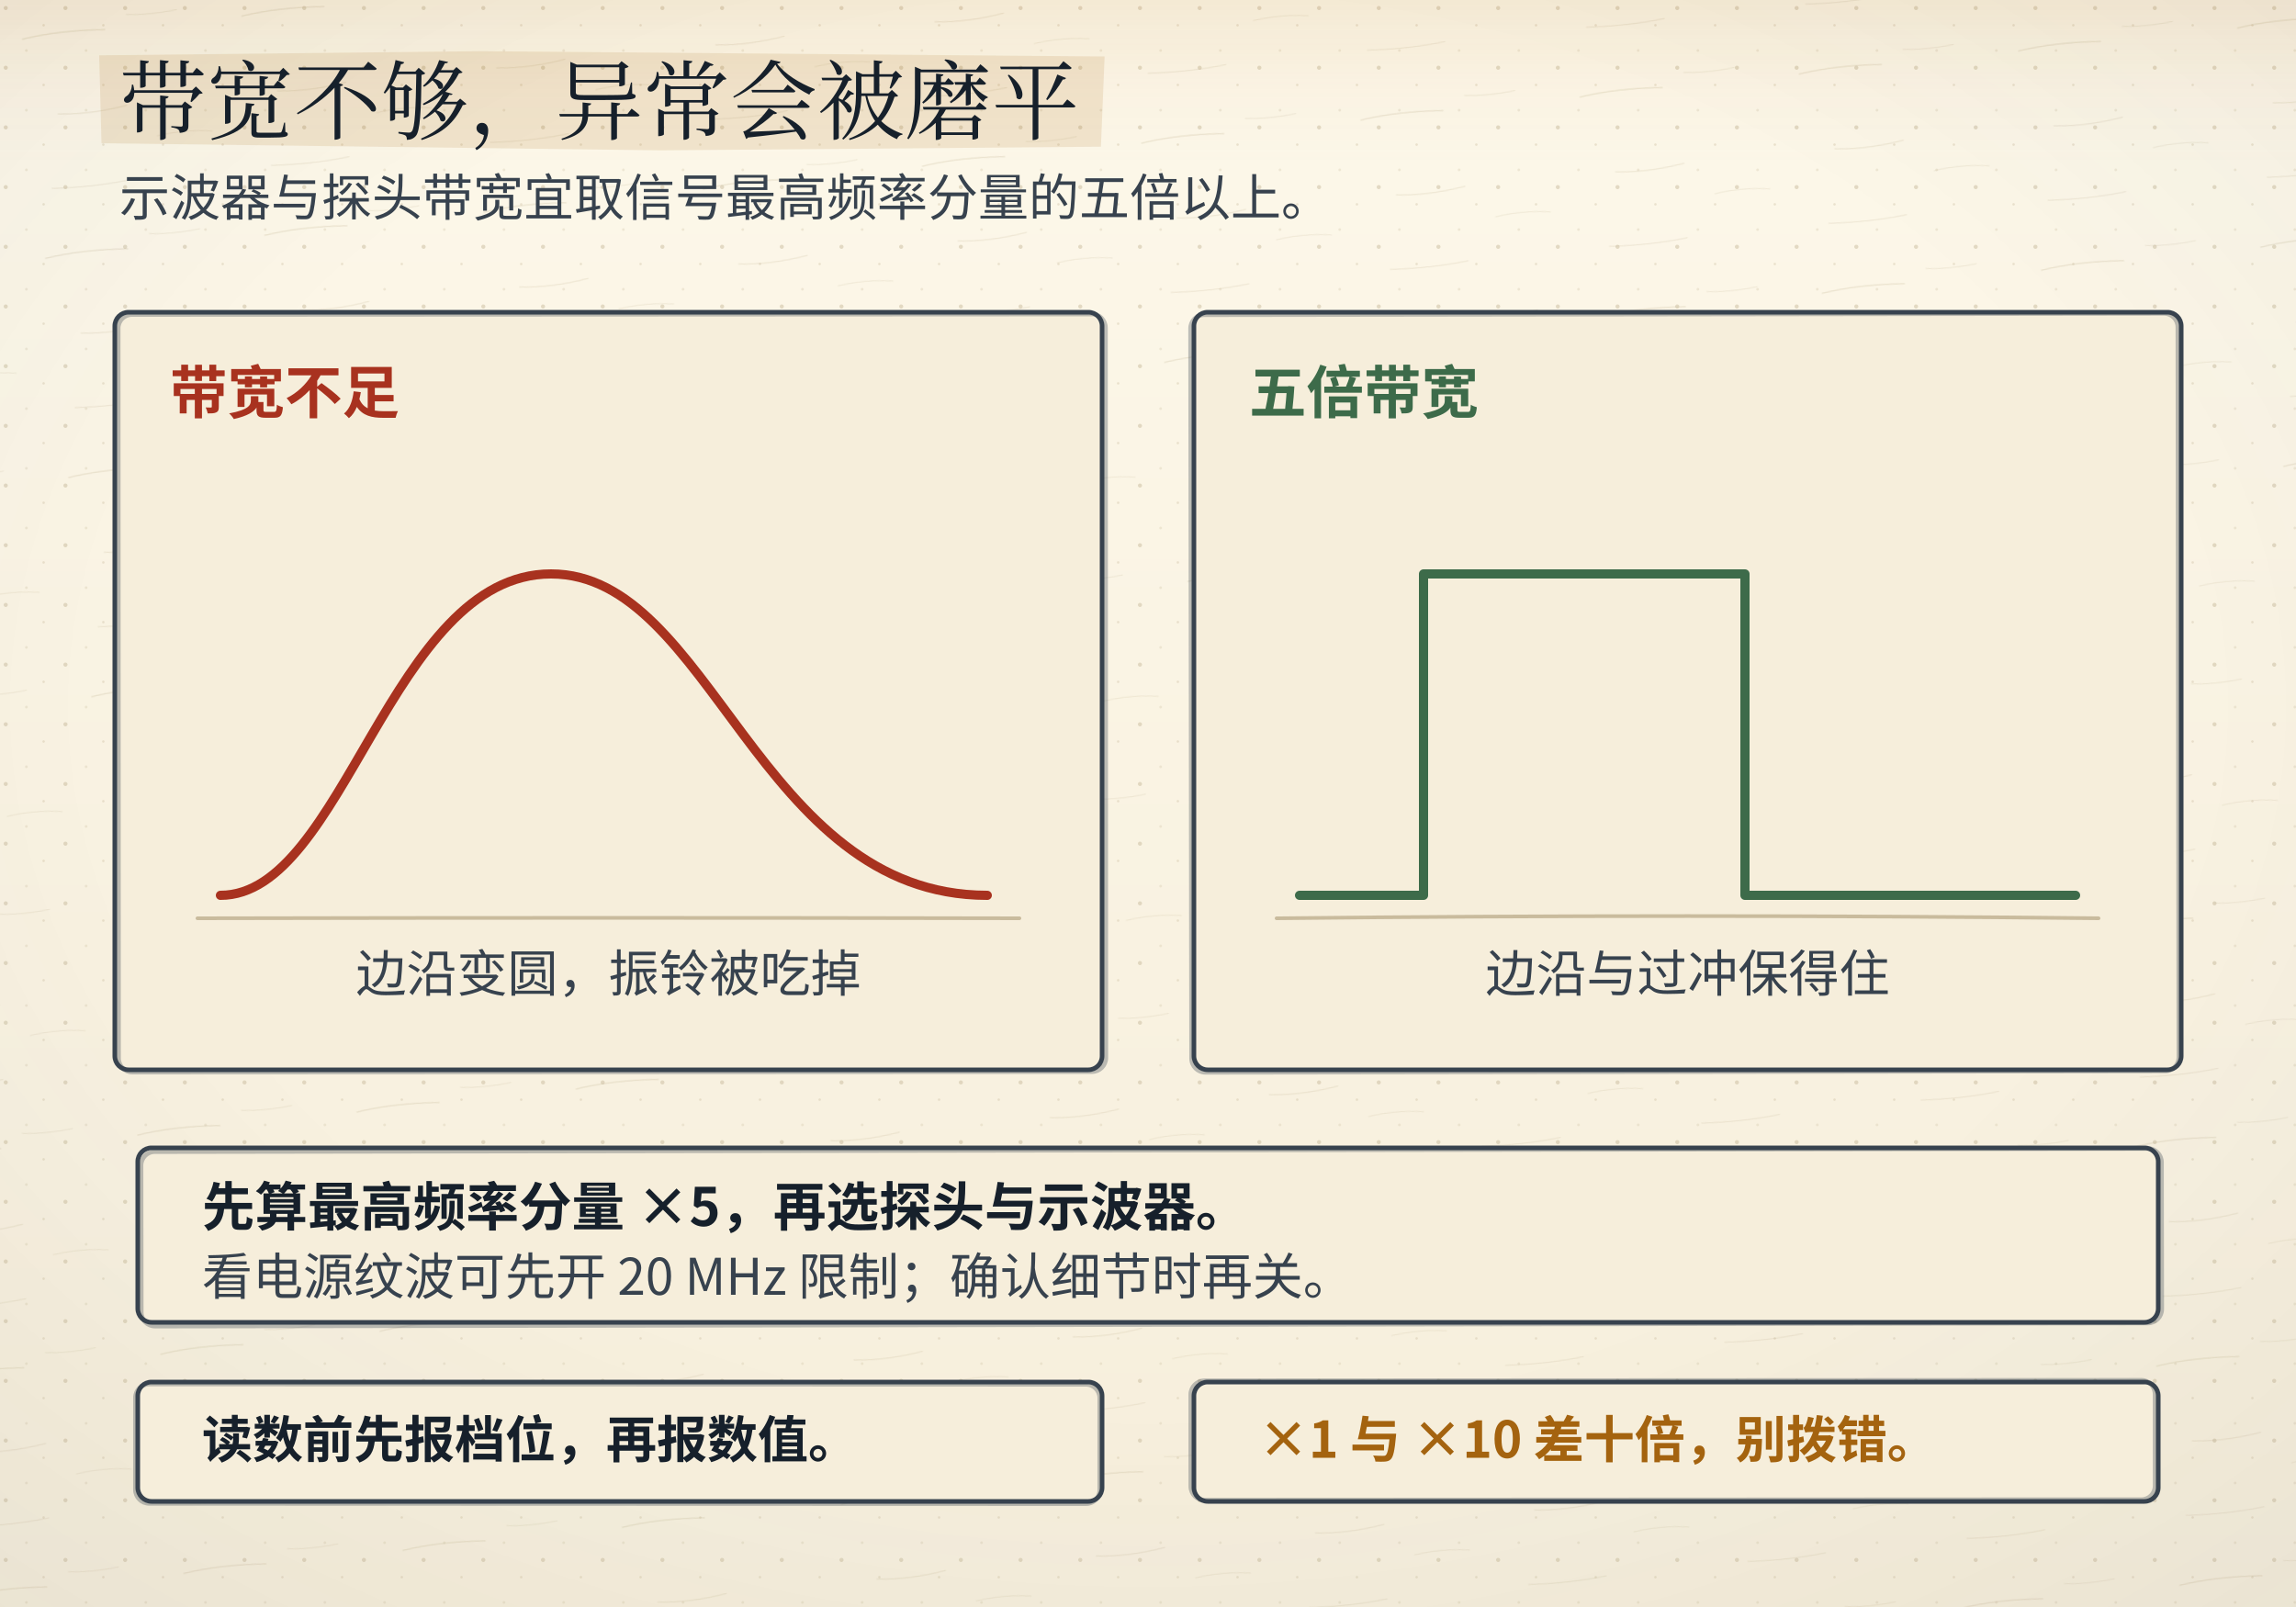
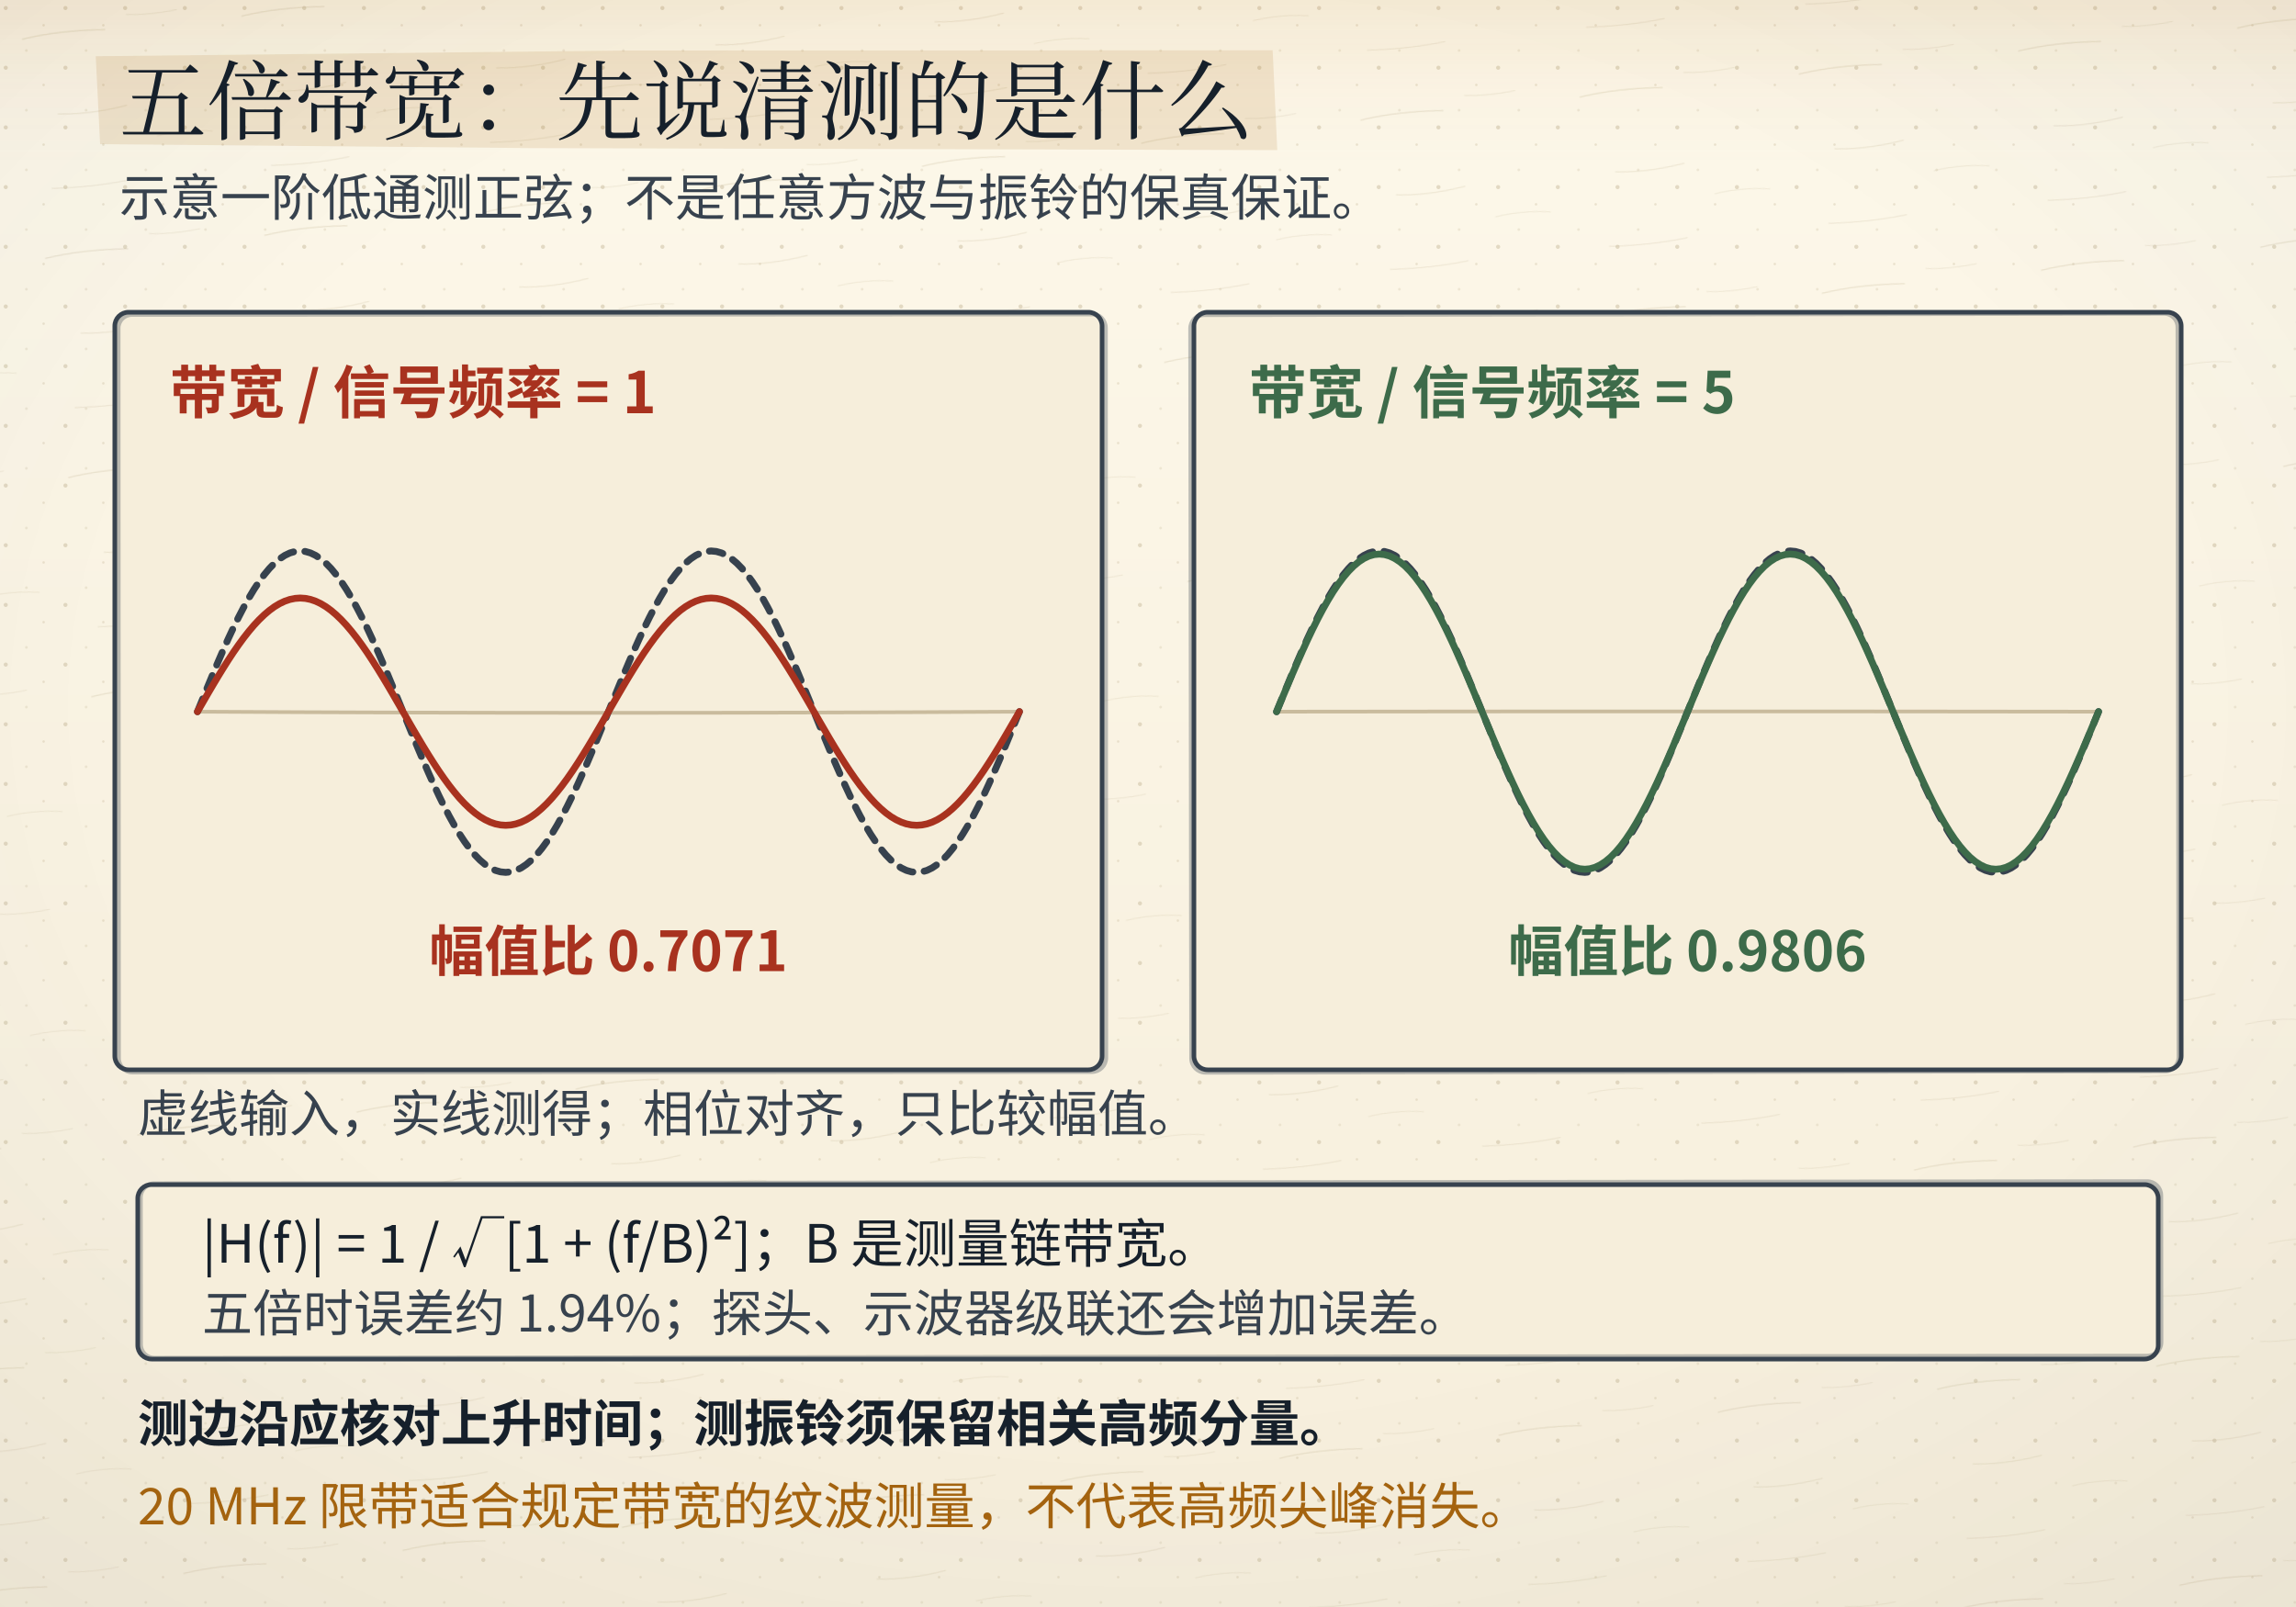
- <svg xmlns="http://www.w3.org/2000/svg" viewBox="0 0 1000 700">
+ <svg xmlns="http://www.w3.org/2000/svg" viewBox="0 0 1000 700" data-composition="python-handraw-v1" role="img" aria-labelledby="title desc">
  <defs>
    <linearGradient id="bgL" x1="0" y1="0" x2="0" y2="1">
      <stop offset="0" stop-color="#fdf8ea" />
      <stop offset="1" stop-color="#f6eedb" />
    </linearGradient>
    <linearGradient id="bgD" x1="0" y1="0" x2="0" y2="1">
      <stop offset="0" stop-color="#141310" />
      <stop offset="1" stop-color="#1d1a14" />
    </linearGradient>
    <radialGradient id="vig" cx="0.5" cy="0.44" r="0.78">
      <stop offset="0.55" stop-color="#16202b" stop-opacity="0" />
      <stop offset="1" stop-color="#16202b" stop-opacity="0.055" />
    </radialGradient>
    <linearGradient id="hdr" x1="0" y1="0" x2="0" y2="1">
      <stop offset="0" stop-color="#a4630f" stop-opacity="0.10" />
      <stop offset="0.55" stop-color="#a4630f" stop-opacity="0.028" />
      <stop offset="1" stop-color="#a4630f" stop-opacity="0" />
    </linearGradient>
    <linearGradient id="hdrD" x1="0" y1="0" x2="0" y2="1">
      <stop offset="0" stop-color="#dcab63" stop-opacity="0.13" />
      <stop offset="0.55" stop-color="#dcab63" stop-opacity="0.04" />
      <stop offset="1" stop-color="#dcab63" stop-opacity="0" />
    </linearGradient>
    <pattern id="dots" width="26" height="26" patternUnits="userSpaceOnUse">
      <circle cx="2.5" cy="3.5" r="0.9" fill="#c9bb9d" />
      <circle cx="19" cy="11" r="0.55" fill="#c9bb9d" opacity="0.7" />
      <circle cx="11.5" cy="22" r="0.6" fill="#c9bb9d" opacity="0.55" />
    </pattern>
    <filter id="soft" x="-40%" y="-40%" width="180%" height="180%">
      <feDropShadow dx="0" dy="1.4" stdDeviation="2" flood-color="#16202b" flood-opacity="0.13" />
    </filter>
    <filter id="pglow" x="-70%" y="-70%" width="240%" height="240%">
      <feGaussianBlur stdDeviation="1.7" result="b" />
      <feMerge>
        <feMergeNode in="b" />
        <feMergeNode in="SourceGraphic" />
      </feMerge>
    </filter>
  </defs>
  <rect class="page-bg" width="1000" height="700" fill="url(#bgL)" />
  <rect class="page-grain" width="1000" height="700" fill="url(#dots)" />
  <defs>
    <pattern id="fiber" width="96" height="96" patternUnits="userSpaceOnUse" patternTransform="rotate(-6)">
      <path d="M8 18 q16 -2.2 36 -0.4" stroke="#c9bb9d" stroke-width="0.55" fill="none" stroke-opacity="0.55" />
      <path d="M54 12 q10 1.4 22 0.2" stroke="#c9bb9d" stroke-width="0.45" fill="none" stroke-opacity="0.4" />
      <path d="M20 52 q14 1.8 30 -0.6" stroke="#c9bb9d" stroke-width="0.5" fill="none" stroke-opacity="0.45" />
      <path d="M62 66 q12 -1.6 24 0.4" stroke="#c9bb9d" stroke-width="0.45" fill="none" stroke-opacity="0.38" />
      <path d="M14 84 q18 1.4 34 -0.2" stroke="#c9bb9d" stroke-width="0.5" fill="none" stroke-opacity="0.42" />
    </pattern>
  </defs>
  <rect class="page-fiber" width="1000" height="700" fill="url(#fiber)" opacity="0.55" />
  <rect class="page-vig" width="1000" height="700" fill="url(#vig)" />
  <rect class="page-hdr" width="1000" height="72" fill="url(#hdr)" />
  <style>
text{font-family:"Segoe UI","Microsoft YaHei","PingFang SC","Hiragino Sans GB","Noto Sans CJK SC","Source Han Sans SC","Noto Sans SC",sans-serif;}
line,path,polyline,polygon{stroke-linecap:round;stroke-linejoin:round}
.page-bg{fill:url(#bgL)}
.page-grain{opacity:.5}
.page-vig{opacity:1}
.page-hdr{fill:url(#hdr)}
@media (prefers-color-scheme: dark){
.page-bg{fill:url(#bgD)}
.page-grain{opacity:.34}
.page-vig{opacity:.5}
.page-hdr{fill:url(#hdrD)}
[fill="#fdf8ea"]{fill:#141310}
[stroke="#fdf8ea"]{stroke:#141310}
[fill="#f6eedb"]{fill:#1d1a14}
[stroke="#f6eedb"]{stroke:#1d1a14}
[fill="#e0d3b8"]{fill:#3b3529}
[stroke="#e0d3b8"]{stroke:#3b3529}
[fill="#c9bb9d"]{fill:#4a4436}
[stroke="#c9bb9d"]{stroke:#4a4436}
[fill="#16202b"]{fill:#ece4d3}
[stroke="#16202b"]{stroke:#ece4d3}
[fill="#37424e"]{fill:#cfc6b4}
[stroke="#37424e"]{stroke:#cfc6b4}
[fill="#5b666f"]{fill:#a79e8b}
[stroke="#5b666f"]{stroke:#a79e8b}
[fill="#8b8272"]{fill:#857c6c}
[stroke="#8b8272"]{stroke:#857c6c}
text[fill="#fdf8ea"]{fill:#f9f3e3}
[fill="#e6eff3"]{fill:#17262e}
[fill="#e4f1f3"]{fill:#15262a}
[fill="#e8efe6"]{fill:#182418}
[fill="#f6e7e1"]{fill:#281a16}
[fill="#f7eedb"]{fill:#292114}
[fill="#efe8ee"]{fill:#241c22}
text[fill="#1f5d7a"]{fill:#7fb7cf}
:is(rect,circle,path,line,polygon,polyline,ellipse,g)[fill="#1f5d7a"]{fill:#2b4d5f}
[stroke="#1f5d7a"]{stroke:#6fa3b9}
text[fill="#2f7f96"]{fill:#8ac9d8}
:is(rect,circle,path,line,polygon,polyline,ellipse,g)[fill="#2f7f96"]{fill:#2b5660}
[stroke="#2f7f96"]{stroke:#77b2c1}
text[fill="#3d6b4a"]{fill:#98c096}
:is(rect,circle,path,line,polygon,polyline,ellipse,g)[fill="#3d6b4a"]{fill:#2f4a33}
[stroke="#3d6b4a"]{stroke:#7aa87c}
text[fill="#a8321f"]{fill:#e0907a}
:is(rect,circle,path,line,polygon,polyline,ellipse,g)[fill="#a8321f"]{fill:#55231b}
[stroke="#a8321f"]{stroke:#c07a63}
text[fill="#a4630f"]{fill:#dcab63}
:is(rect,circle,path,line,polygon,polyline,ellipse,g)[fill="#a4630f"]{fill:#553a17}
[stroke="#a4630f"]{stroke:#c08a45}
text[fill="#6b3f63"]{fill:#c4a2bf}
:is(rect,circle,path,line,polygon,polyline,ellipse,g)[fill="#6b3f63"]{fill:#452c40}
[stroke="#6b3f63"]{stroke:#a17c9b}
}
</style>
-   <polygon class="marker-wash" points="43.2,24.1 208.5,22.3 481.1,24.6 479.5,63.9 287.8,65.5 44.2,62.4" fill="#a4630f" opacity="0.13" />
-   <text x="52" y="58" font-size="38" fill="#16202b" font-family="'KaiTi','STKaiti','Kaiti SC','LXGW WenKai','Noto Serif CJK SC','Source Han Serif SC','Songti SC','SimSun','Noto Serif SC',serif" font-weight="700" text-anchor="start" style="font-family:'KaiTi','STKaiti','Kaiti SC','LXGW WenKai','Noto Serif CJK SC','Source Han Serif SC','Songti SC','SimSun','Noto Serif SC',serif;font-weight:400">带宽不够，异常会被磨平</text>
-   <text x="52" y="94" font-size="22" fill="#37424e" font-family="'KaiTi','STKaiti','Kaiti SC','LXGW WenKai','Noto Serif CJK SC','Source Han Serif SC','Songti SC','SimSun','Noto Serif SC',serif" font-weight="400" text-anchor="start">示波器与探头带宽宜取信号最高频率分量的五倍以上。</text>
+   <polygon class="marker-wash" points="41.7,24.5 272.1,22.0 554.3,21.9 556.3,65.4 230.4,64.5 43.6,62.8" fill="#a4630f" opacity="0.13" />
+   <text x="52" y="58" font-size="38" fill="#16202b" font-family="'KaiTi','STKaiti','Kaiti SC','LXGW WenKai','Noto Serif CJK SC','Source Han Serif SC','Songti SC','SimSun','Noto Serif SC',serif" font-weight="700" text-anchor="start" style="font-family:'KaiTi','STKaiti','Kaiti SC','LXGW WenKai','Noto Serif CJK SC','Source Han Serif SC','Songti SC','SimSun','Noto Serif SC',serif;font-weight:400">五倍带宽：先说清测的是什么</text>
+   <text x="52" y="94" font-size="22" fill="#37424e" font-family="'KaiTi','STKaiti','Kaiti SC','LXGW WenKai','Noto Serif CJK SC','Source Han Serif SC','Songti SC','SimSun','Noto Serif SC',serif" font-weight="400" text-anchor="start">示意一阶低通测正弦；不是任意方波与振铃的保真保证。</text>
  <rect x="50" y="136" width="430" height="330" rx="6" fill="#f6eedb" stroke="#37424e" stroke-width="2" />
  <rect class="ink-echo" x="50" y="136" width="430" height="330" rx="6" stroke="#37424e" stroke-width="2" fill="none" opacity="0.32" transform="translate(1.55 0.89) rotate(-0.03 265.0 301.0)" />
+   <text x="74" y="180" font-size="25" fill="#a8321f" font-family="'KaiTi','STKaiti','Kaiti SC','LXGW WenKai','Noto Serif CJK SC','Source Han Serif SC','Songti SC','SimSun','Noto Serif SC',serif" font-weight="700" text-anchor="start">带宽 / 信号频率 = 1</text>
+   <path d="M86 310 Q265.00 311.02 444 310" fill="none" stroke="#c9bb9d" stroke-width="1.6" />
+   <path d="M86.00,310.00 L88.24,304.51 L90.47,299.05 L92.71,293.66 L94.95,288.37 L97.19,283.21 L99.42,278.22 L101.66,273.43 L103.90,268.86 L106.14,264.54 L108.38,260.50 L110.61,256.77 L112.85,253.37 L115.09,250.32 L117.33,247.63 L119.56,245.33 L121.80,243.43 L124.04,241.93 L126.28,240.86 L128.51,240.22 L130.75,240.00 L132.99,240.22 L135.22,240.86 L137.46,241.93 L139.70,243.43 L141.94,245.33 L144.18,247.63 L146.41,250.32 L148.65,253.37 L150.89,256.77 L153.12,260.50 L155.36,264.54 L157.60,268.86 L159.84,273.43 L162.07,278.22 L164.31,283.21 L166.55,288.37 L168.79,293.66 L171.03,299.05 L173.26,304.51 L175.50,310.00 L177.74,315.49 L179.97,320.95 L182.21,326.34 L184.45,331.63 L186.69,336.79 L188.93,341.78 L191.16,346.57 L193.40,351.14 L195.64,355.46 L197.88,359.50 L200.11,363.23 L202.35,366.63 L204.59,369.68 L206.82,372.37 L209.06,374.67 L211.30,376.57 L213.54,378.07 L215.78,379.14 L218.01,379.78 L220.25,380.00 L222.49,379.78 L224.72,379.14 L226.96,378.07 L229.20,376.57 L231.44,374.67 L233.68,372.37 L235.91,369.68 L238.15,366.63 L240.39,363.23 L242.62,359.50 L244.86,355.46 L247.10,351.14 L249.34,346.57 L251.57,341.78 L253.81,336.79 L256.05,331.63 L258.29,326.34 L260.52,320.95 L262.76,315.49 L265.00,310.00 L267.24,304.51 L269.48,299.05 L271.71,293.66 L273.95,288.37 L276.19,283.21 L278.43,278.22 L280.66,273.43 L282.90,268.86 L285.14,264.54 L287.38,260.50 L289.61,256.77 L291.85,253.37 L294.09,250.32 L296.32,247.63 L298.56,245.33 L300.80,243.43 L303.04,241.93 L305.27,240.86 L307.51,240.22 L309.75,240.00 L311.99,240.22 L314.23,240.86 L316.46,241.93 L318.70,243.43 L320.94,245.33 L323.18,247.63 L325.41,250.32 L327.65,253.37 L329.89,256.77 L332.12,260.50 L334.36,264.54 L336.60,268.86 L338.84,273.43 L341.07,278.22 L343.31,283.21 L345.55,288.37 L347.79,293.66 L350.02,299.05 L352.26,304.51 L354.50,310.00 L356.74,315.49 L358.98,320.95 L361.21,326.34 L363.45,331.63 L365.69,336.79 L367.93,341.78 L370.16,346.57 L372.40,351.14 L374.64,355.46 L376.88,359.50 L379.11,363.23 L381.35,366.63 L383.59,369.68 L385.82,372.37 L388.06,374.67 L390.30,376.57 L392.54,378.07 L394.77,379.14 L397.01,379.78 L399.25,380.00 L401.49,379.78 L403.73,379.14 L405.96,378.07 L408.20,376.57 L410.44,374.67 L412.68,372.37 L414.91,369.68 L417.15,366.63 L419.39,363.23 L421.62,359.50 L423.86,355.46 L426.10,351.14 L428.34,346.57 L430.57,341.78 L432.81,336.79 L435.05,331.63 L437.29,326.34 L439.52,320.95 L441.76,315.49 L444.00,310.00" fill="none" stroke="#37424e" stroke-width="3" stroke-dasharray="6 5" />
+   <path d="M86.00,310.00 L88.24,306.12 L90.47,302.26 L92.71,298.45 L94.95,294.70 L97.19,291.06 L99.42,287.53 L101.66,284.14 L103.90,280.91 L106.14,277.85 L108.38,275.00 L110.61,272.36 L112.85,269.96 L115.09,267.80 L117.33,265.90 L119.56,264.27 L121.80,262.93 L124.04,261.87 L126.28,261.11 L128.51,260.66 L130.75,260.50 L132.99,260.66 L135.22,261.11 L137.46,261.87 L139.70,262.93 L141.94,264.27 L144.18,265.90 L146.41,267.80 L148.65,269.96 L150.89,272.36 L153.12,275.00 L155.36,277.85 L157.60,280.91 L159.84,284.14 L162.07,287.53 L164.31,291.06 L166.55,294.70 L168.79,298.45 L171.03,302.26 L173.26,306.12 L175.50,310.00 L177.74,313.88 L179.97,317.74 L182.21,321.55 L184.45,325.30 L186.69,328.94 L188.93,332.47 L191.16,335.86 L193.40,339.09 L195.64,342.15 L197.88,345.00 L200.11,347.64 L202.35,350.04 L204.59,352.20 L206.82,354.10 L209.06,355.73 L211.30,357.07 L213.54,358.13 L215.78,358.89 L218.01,359.34 L220.25,359.50 L222.49,359.34 L224.72,358.89 L226.96,358.13 L229.20,357.07 L231.44,355.73 L233.68,354.10 L235.91,352.20 L238.15,350.04 L240.39,347.64 L242.62,345.00 L244.86,342.15 L247.10,339.09 L249.34,335.86 L251.57,332.47 L253.81,328.94 L256.05,325.30 L258.29,321.55 L260.52,317.74 L262.76,313.88 L265.00,310.00 L267.24,306.12 L269.48,302.26 L271.71,298.45 L273.95,294.70 L276.19,291.06 L278.43,287.53 L280.66,284.14 L282.90,280.91 L285.14,277.85 L287.38,275.00 L289.61,272.36 L291.85,269.96 L294.09,267.80 L296.32,265.90 L298.56,264.27 L300.80,262.93 L303.04,261.87 L305.27,261.11 L307.51,260.66 L309.75,260.50 L311.99,260.66 L314.23,261.11 L316.46,261.87 L318.70,262.93 L320.94,264.27 L323.18,265.90 L325.41,267.80 L327.65,269.96 L329.89,272.36 L332.12,275.00 L334.36,277.85 L336.60,280.91 L338.84,284.14 L341.07,287.53 L343.31,291.06 L345.55,294.70 L347.79,298.45 L350.02,302.26 L352.26,306.12 L354.50,310.00 L356.74,313.88 L358.98,317.74 L361.21,321.55 L363.45,325.30 L365.69,328.94 L367.93,332.47 L370.16,335.86 L372.40,339.09 L374.64,342.15 L376.88,345.00 L379.11,347.64 L381.35,350.04 L383.59,352.20 L385.82,354.10 L388.06,355.73 L390.30,357.07 L392.54,358.13 L394.77,358.89 L397.01,359.34 L399.25,359.50 L401.49,359.34 L403.73,358.89 L405.96,358.13 L408.20,357.07 L410.44,355.73 L412.68,354.10 L414.91,352.20 L417.15,350.04 L419.39,347.64 L421.62,345.00 L423.86,342.15 L426.10,339.09 L428.34,335.86 L430.57,332.47 L432.81,328.94 L435.05,325.30 L437.29,321.55 L439.52,317.74 L441.76,313.88 L444.00,310.00" fill="none" stroke="#a8321f" stroke-width="3" stroke-dasharray="none" />
+   <text x="265" y="423" font-size="24" fill="#a8321f" font-family="'KaiTi','STKaiti','Kaiti SC','LXGW WenKai','Noto Serif CJK SC','Source Han Serif SC','Songti SC','SimSun','Noto Serif SC',serif" font-weight="700" text-anchor="middle">幅值比 0.7071</text>
  <rect x="520" y="136" width="430" height="330" rx="6" fill="#f6eedb" stroke="#37424e" stroke-width="2" />
  <rect class="ink-echo" x="520" y="136" width="430" height="330" rx="6" stroke="#37424e" stroke-width="2" fill="none" opacity="0.32" transform="translate(-1.23 0.79) rotate(-0.08 735.0 301.0)" />
-   <text x="74" y="180" font-size="25" fill="#a8321f" font-family="'KaiTi','STKaiti','Kaiti SC','LXGW WenKai','Noto Serif CJK SC','Source Han Serif SC','Songti SC','SimSun','Noto Serif SC',serif" font-weight="700" text-anchor="start">带宽不足</text>
-   <text x="544" y="180" font-size="25" fill="#3d6b4a" font-family="'KaiTi','STKaiti','Kaiti SC','LXGW WenKai','Noto Serif CJK SC','Source Han Serif SC','Songti SC','SimSun','Noto Serif SC',serif" font-weight="700" text-anchor="start">五倍带宽</text>
-   <path d="M86 400 Q265.00 399.62 444 400" fill="none" stroke="#c9bb9d" stroke-width="1.6" />
-   <path d="M556 400 Q735.00 398.05 914 400" fill="none" stroke="#c9bb9d" stroke-width="1.6" />
-   <path d="M96,390 C150,390 170,250 240,250 C310,250 330,390 430,390" fill="none" stroke="#a8321f" stroke-width="4" />
-   <path d="M566,390 L620,390 L620,250 L760,250 L760,390 L904,390" fill="none" stroke="#3d6b4a" stroke-width="4" />
-   <text x="265" y="432" font-size="22" fill="#37424e" font-family="'KaiTi','STKaiti','Kaiti SC','LXGW WenKai','Noto Serif CJK SC','Source Han Serif SC','Songti SC','SimSun','Noto Serif SC',serif" font-weight="400" text-anchor="middle">边沿变圆，振铃被吃掉</text>
-   <text x="735" y="432" font-size="22" fill="#37424e" font-family="'KaiTi','STKaiti','Kaiti SC','LXGW WenKai','Noto Serif CJK SC','Source Han Serif SC','Songti SC','SimSun','Noto Serif SC',serif" font-weight="400" text-anchor="middle">边沿与过冲保得住</text>
-   <rect x="60" y="500" width="880" height="76" rx="6" fill="#f6eedb" stroke="#37424e" stroke-width="2" />
-   <rect class="ink-echo" x="60" y="500" width="880" height="76" rx="6" stroke="#37424e" stroke-width="2" fill="none" opacity="0.32" transform="translate(1.47 0.96) rotate(-0.09 500.0 538.0)" />
-   <text x="88" y="534" font-size="23" fill="#16202b" font-family="'KaiTi','STKaiti','Kaiti SC','LXGW WenKai','Noto Serif CJK SC','Source Han Serif SC','Songti SC','SimSun','Noto Serif SC',serif" font-weight="700" text-anchor="start">先算最高频率分量 ×5，再选探头与示波器。</text>
-   <text x="88" y="564" font-size="22" fill="#37424e" font-family="'KaiTi','STKaiti','Kaiti SC','LXGW WenKai','Noto Serif CJK SC','Source Han Serif SC','Songti SC','SimSun','Noto Serif SC',serif" font-weight="400" text-anchor="start">看电源纹波可先开 20 MHz 限制；确认细节时再关。</text>
-   <rect x="60" y="602" width="420" height="52" rx="6" fill="#f6eedb" stroke="#37424e" stroke-width="2" />
-   <rect class="ink-echo" x="60" y="602" width="420" height="52" rx="6" stroke="#37424e" stroke-width="2" fill="none" opacity="0.32" transform="translate(-1.01 0.93) rotate(0.02 270.0 628.0)" />
-   <text x="88" y="635" font-size="22" fill="#16202b" font-family="'KaiTi','STKaiti','Kaiti SC','LXGW WenKai','Noto Serif CJK SC','Source Han Serif SC','Songti SC','SimSun','Noto Serif SC',serif" font-weight="700" text-anchor="start">读数前先报档位，再报数值。</text>
-   <rect x="520" y="602" width="420" height="52" rx="6" fill="#f6eedb" stroke="#37424e" stroke-width="2" />
-   <rect class="ink-echo" x="520" y="602" width="420" height="52" rx="6" stroke="#37424e" stroke-width="2" fill="none" opacity="0.32" transform="translate(-1.37 -0.65) rotate(-0.03 730.0 628.0)" />
-   <text x="548" y="635" font-size="22" fill="#a4630f" font-family="'KaiTi','STKaiti','Kaiti SC','LXGW WenKai','Noto Serif CJK SC','Source Han Serif SC','Songti SC','SimSun','Noto Serif SC',serif" font-weight="700" text-anchor="start">×1 与 ×10 差十倍，别拨错。</text>
+   <text x="544" y="180" font-size="25" fill="#3d6b4a" font-family="'KaiTi','STKaiti','Kaiti SC','LXGW WenKai','Noto Serif CJK SC','Source Han Serif SC','Songti SC','SimSun','Noto Serif SC',serif" font-weight="700" text-anchor="start">带宽 / 信号频率 = 5</text>
+   <path d="M556 310 Q735.00 309.76 914 310" fill="none" stroke="#c9bb9d" stroke-width="1.6" />
+   <path d="M556.00,310.00 L558.24,304.51 L560.48,299.05 L562.71,293.66 L564.95,288.37 L567.19,283.21 L569.42,278.22 L571.66,273.43 L573.90,268.86 L576.14,264.54 L578.38,260.50 L580.61,256.77 L582.85,253.37 L585.09,250.32 L587.33,247.63 L589.56,245.33 L591.80,243.43 L594.04,241.93 L596.27,240.86 L598.51,240.22 L600.75,240.00 L602.99,240.22 L605.23,240.86 L607.46,241.93 L609.70,243.43 L611.94,245.33 L614.17,247.63 L616.41,250.32 L618.65,253.37 L620.89,256.77 L623.12,260.50 L625.36,264.54 L627.60,268.86 L629.84,273.43 L632.08,278.22 L634.31,283.21 L636.55,288.37 L638.79,293.66 L641.02,299.05 L643.26,304.51 L645.50,310.00 L647.74,315.49 L649.98,320.95 L652.21,326.34 L654.45,331.63 L656.69,336.79 L658.92,341.78 L661.16,346.57 L663.40,351.14 L665.64,355.46 L667.88,359.50 L670.11,363.23 L672.35,366.63 L674.59,369.68 L676.83,372.37 L679.06,374.67 L681.30,376.57 L683.54,378.07 L685.77,379.14 L688.01,379.78 L690.25,380.00 L692.49,379.78 L694.73,379.14 L696.96,378.07 L699.20,376.57 L701.44,374.67 L703.67,372.37 L705.91,369.68 L708.15,366.63 L710.39,363.23 L712.62,359.50 L714.86,355.46 L717.10,351.14 L719.34,346.57 L721.58,341.78 L723.81,336.79 L726.05,331.63 L728.29,326.34 L730.52,320.95 L732.76,315.49 L735.00,310.00 L737.24,304.51 L739.48,299.05 L741.71,293.66 L743.95,288.37 L746.19,283.21 L748.42,278.22 L750.66,273.43 L752.90,268.86 L755.14,264.54 L757.38,260.50 L759.61,256.77 L761.85,253.37 L764.09,250.32 L766.33,247.63 L768.56,245.33 L770.80,243.43 L773.04,241.93 L775.27,240.86 L777.51,240.22 L779.75,240.00 L781.99,240.22 L784.23,240.86 L786.46,241.93 L788.70,243.43 L790.94,245.33 L793.17,247.63 L795.41,250.32 L797.65,253.37 L799.89,256.77 L802.12,260.50 L804.36,264.54 L806.60,268.86 L808.84,273.43 L811.08,278.22 L813.31,283.21 L815.55,288.37 L817.79,293.66 L820.02,299.05 L822.26,304.51 L824.50,310.00 L826.74,315.49 L828.98,320.95 L831.21,326.34 L833.45,331.63 L835.69,336.79 L837.92,341.78 L840.16,346.57 L842.40,351.14 L844.64,355.46 L846.88,359.50 L849.11,363.23 L851.35,366.63 L853.59,369.68 L855.83,372.37 L858.06,374.67 L860.30,376.57 L862.54,378.07 L864.77,379.14 L867.01,379.78 L869.25,380.00 L871.49,379.78 L873.73,379.14 L875.96,378.07 L878.20,376.57 L880.44,374.67 L882.67,372.37 L884.91,369.68 L887.15,366.63 L889.39,363.23 L891.62,359.50 L893.86,355.46 L896.10,351.14 L898.34,346.57 L900.58,341.78 L902.81,336.79 L905.05,331.63 L907.29,326.34 L909.52,320.95 L911.76,315.49 L914.00,310.00" fill="none" stroke="#37424e" stroke-width="3" stroke-dasharray="6 5" />
+   <path d="M556.00,310.00 L558.24,304.61 L560.48,299.26 L562.71,293.98 L564.95,288.79 L567.19,283.73 L569.42,278.84 L571.66,274.14 L573.90,269.65 L576.14,265.42 L578.38,261.46 L580.61,257.81 L582.85,254.47 L585.09,251.47 L587.33,248.84 L589.56,246.58 L591.80,244.72 L594.04,243.26 L596.27,242.20 L598.51,241.57 L600.75,241.36 L602.99,241.57 L605.23,242.20 L607.46,243.26 L609.70,244.72 L611.94,246.58 L614.17,248.84 L616.41,251.47 L618.65,254.47 L620.89,257.81 L623.12,261.46 L625.36,265.42 L627.60,269.65 L629.84,274.14 L632.08,278.84 L634.31,283.73 L636.55,288.79 L638.79,293.98 L641.02,299.26 L643.26,304.61 L645.50,310.00 L647.74,315.39 L649.98,320.74 L652.21,326.02 L654.45,331.21 L656.69,336.27 L658.92,341.16 L661.16,345.86 L663.40,350.35 L665.64,354.58 L667.88,358.54 L670.11,362.19 L672.35,365.53 L674.59,368.53 L676.83,371.16 L679.06,373.42 L681.30,375.28 L683.54,376.74 L685.77,377.80 L688.01,378.43 L690.25,378.64 L692.49,378.43 L694.73,377.80 L696.96,376.74 L699.20,375.28 L701.44,373.42 L703.67,371.16 L705.91,368.53 L708.15,365.53 L710.39,362.19 L712.62,358.54 L714.86,354.58 L717.10,350.35 L719.34,345.86 L721.58,341.16 L723.81,336.27 L726.05,331.21 L728.29,326.02 L730.52,320.74 L732.76,315.39 L735.00,310.00 L737.24,304.61 L739.48,299.26 L741.71,293.98 L743.95,288.79 L746.19,283.73 L748.42,278.84 L750.66,274.14 L752.90,269.65 L755.14,265.42 L757.38,261.46 L759.61,257.81 L761.85,254.47 L764.09,251.47 L766.33,248.84 L768.56,246.58 L770.80,244.72 L773.04,243.26 L775.27,242.20 L777.51,241.57 L779.75,241.36 L781.99,241.57 L784.23,242.20 L786.46,243.26 L788.70,244.72 L790.94,246.58 L793.17,248.84 L795.41,251.47 L797.65,254.47 L799.89,257.81 L802.12,261.46 L804.36,265.42 L806.60,269.65 L808.84,274.14 L811.08,278.84 L813.31,283.73 L815.55,288.79 L817.79,293.98 L820.02,299.26 L822.26,304.61 L824.50,310.00 L826.74,315.39 L828.98,320.74 L831.21,326.02 L833.45,331.21 L835.69,336.27 L837.92,341.16 L840.16,345.86 L842.40,350.35 L844.64,354.58 L846.88,358.54 L849.11,362.19 L851.35,365.53 L853.59,368.53 L855.83,371.16 L858.06,373.42 L860.30,375.28 L862.54,376.74 L864.77,377.80 L867.01,378.43 L869.25,378.64 L871.49,378.43 L873.73,377.80 L875.96,376.74 L878.20,375.28 L880.44,373.42 L882.67,371.16 L884.91,368.53 L887.15,365.53 L889.39,362.19 L891.62,358.54 L893.86,354.58 L896.10,350.35 L898.34,345.86 L900.58,341.16 L902.81,336.27 L905.05,331.21 L907.29,326.02 L909.52,320.74 L911.76,315.39 L914.00,310.00" fill="none" stroke="#3d6b4a" stroke-width="3" stroke-dasharray="none" />
+   <text x="735" y="423" font-size="24" fill="#3d6b4a" font-family="'KaiTi','STKaiti','Kaiti SC','LXGW WenKai','Noto Serif CJK SC','Source Han Serif SC','Songti SC','SimSun','Noto Serif SC',serif" font-weight="700" text-anchor="middle">幅值比 0.9806</text>
+   <text x="60" y="493" font-size="22" fill="#37424e" font-family="'KaiTi','STKaiti','Kaiti SC','LXGW WenKai','Noto Serif CJK SC','Source Han Serif SC','Songti SC','SimSun','Noto Serif SC',serif" font-weight="400" text-anchor="start">虚线输入，实线测得；相位对齐，只比较幅值。</text>
+   <rect x="60" y="516" width="880" height="76" rx="6" fill="#f6eedb" stroke="#37424e" stroke-width="2" />
+   <rect class="ink-echo" x="60" y="516" width="880" height="76" rx="6" stroke="#37424e" stroke-width="2" fill="none" opacity="0.32" transform="translate(1.19 -0.85) rotate(-0.06 500.0 554.0)" />
+   <text x="88" y="550" font-size="23" fill="#16202b" font-family="'KaiTi','STKaiti','Kaiti SC','LXGW WenKai','Noto Serif CJK SC','Source Han Serif SC','Songti SC','SimSun','Noto Serif SC',serif" font-weight="400" text-anchor="start">|H(f)| = 1 / √[1 + (f/B)²]；B 是测量链带宽。</text>
+   <text x="88" y="580" font-size="22" fill="#37424e" font-family="'KaiTi','STKaiti','Kaiti SC','LXGW WenKai','Noto Serif CJK SC','Source Han Serif SC','Songti SC','SimSun','Noto Serif SC',serif" font-weight="400" text-anchor="start">五倍时误差约 1.94%；探头、示波器级联还会增加误差。</text>
+   <text x="60" y="628" font-size="22" fill="#16202b" font-family="'KaiTi','STKaiti','Kaiti SC','LXGW WenKai','Noto Serif CJK SC','Source Han Serif SC','Songti SC','SimSun','Noto Serif SC',serif" font-weight="700" text-anchor="start">测边沿应核对上升时间；测振铃须保留相关高频分量。</text>
+   <text x="60" y="664" font-size="22" fill="#a4630f" font-family="'KaiTi','STKaiti','Kaiti SC','LXGW WenKai','Noto Serif CJK SC','Source Han Serif SC','Songti SC','SimSun','Noto Serif SC',serif" font-weight="400" text-anchor="start">20 MHz 限带适合规定带宽的纹波测量，不代表高频尖峰消失。</text>
</svg>
